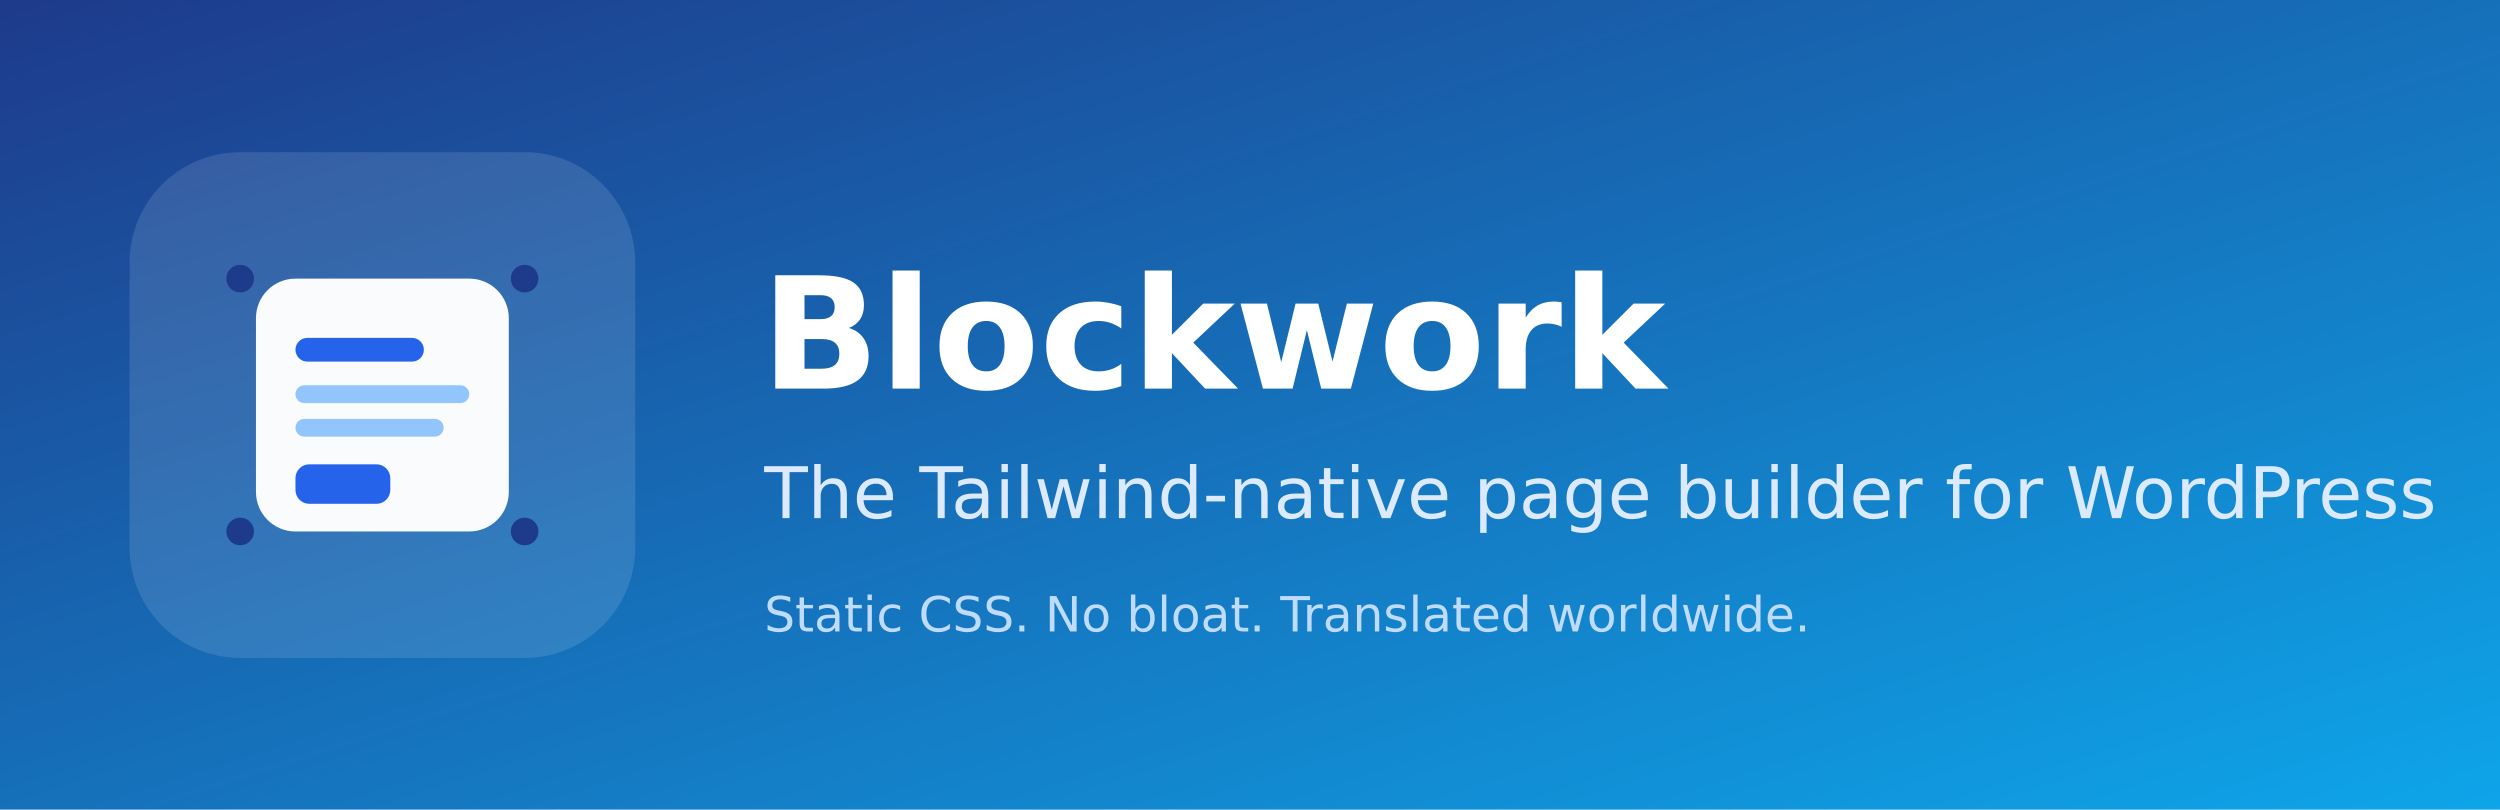
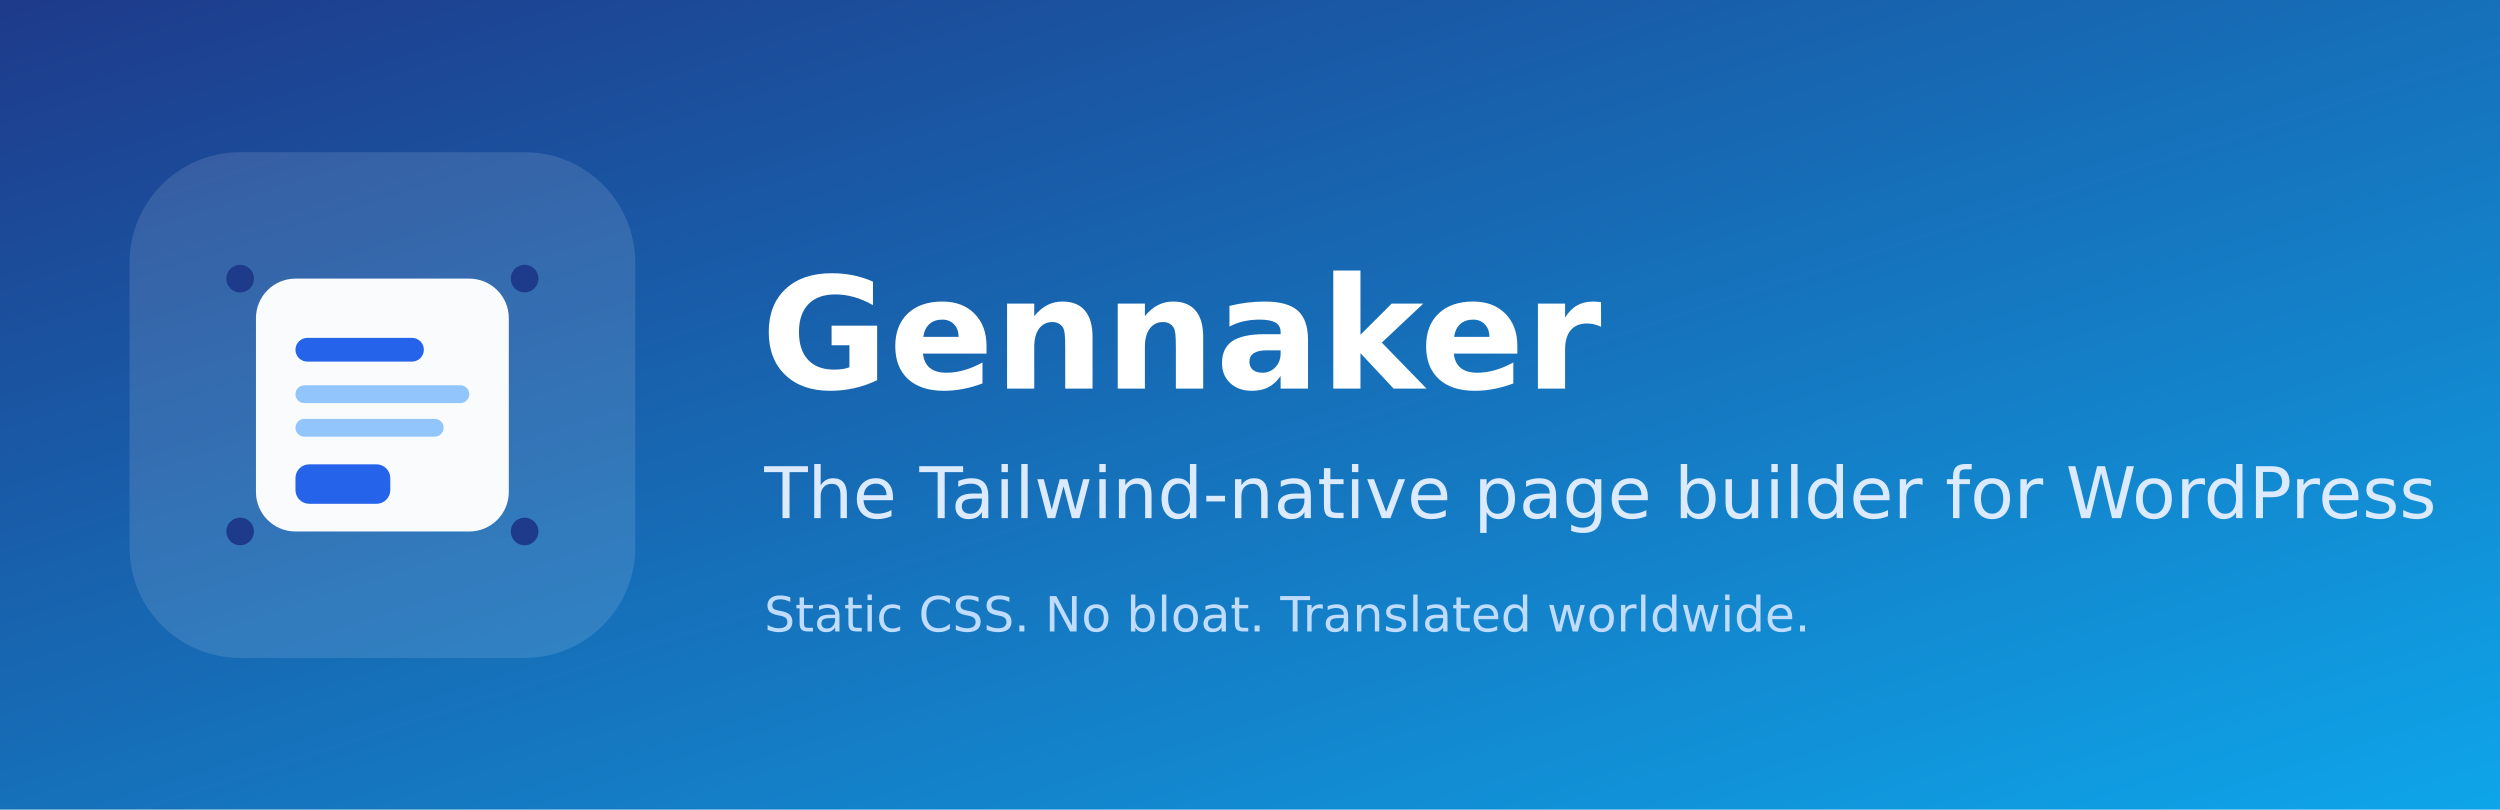
<svg xmlns="http://www.w3.org/2000/svg" width="1544" height="500" viewBox="0 0 1544 500">
  <defs>
    <linearGradient id="g2" x1="0" y1="0" x2="1" y2="1">
      <stop offset="0" stop-color="#1E3A8A" />
      <stop offset="1" stop-color="#0EA5E9" />
    </linearGradient>
  </defs>
  <rect width="1544" height="500" fill="url(#g2)" />
  <g transform="translate(80,94) scale(0.61)">
    <rect width="512" height="512" rx="112" fill="rgba(255,255,255,0.12)" />
    <rect x="128" y="128" width="256" height="256" rx="40" fill="#fff" opacity="0.97" />
    <rect x="168" y="188" width="130" height="24" rx="12" fill="#2563EB" />
    <rect x="168" y="236" width="176" height="18" rx="9" fill="#93C5FD" />
    <rect x="168" y="270" width="150" height="18" rx="9" fill="#93C5FD" />
    <rect x="168" y="316" width="96" height="40" rx="14" fill="#2563EB" />
    <g fill="#1E3A8A">
      <circle cx="112" cy="128" r="14" />
      <circle cx="400" cy="128" r="14" />
      <circle cx="112" cy="384" r="14" />
      <circle cx="400" cy="384" r="14" />
    </g>
  </g>
-   <text x="470" y="240" font-family="DejaVu Sans, Arial" font-size="96" font-weight="bold" fill="#fff">Blockwork</text>
+   <text x="470" y="240" font-family="DejaVu Sans, Arial" font-size="96" font-weight="bold" fill="#fff">Gennaker</text>
  <text x="472" y="320" font-family="DejaVu Sans, Arial" font-size="44" fill="#DBEAFE">The Tailwind-native page builder for WordPress</text>
  <text x="472" y="390" font-family="DejaVu Sans, Arial" font-size="30" fill="#BFDBFE">Static CSS. No bloat. Translated worldwide.</text>
</svg>
